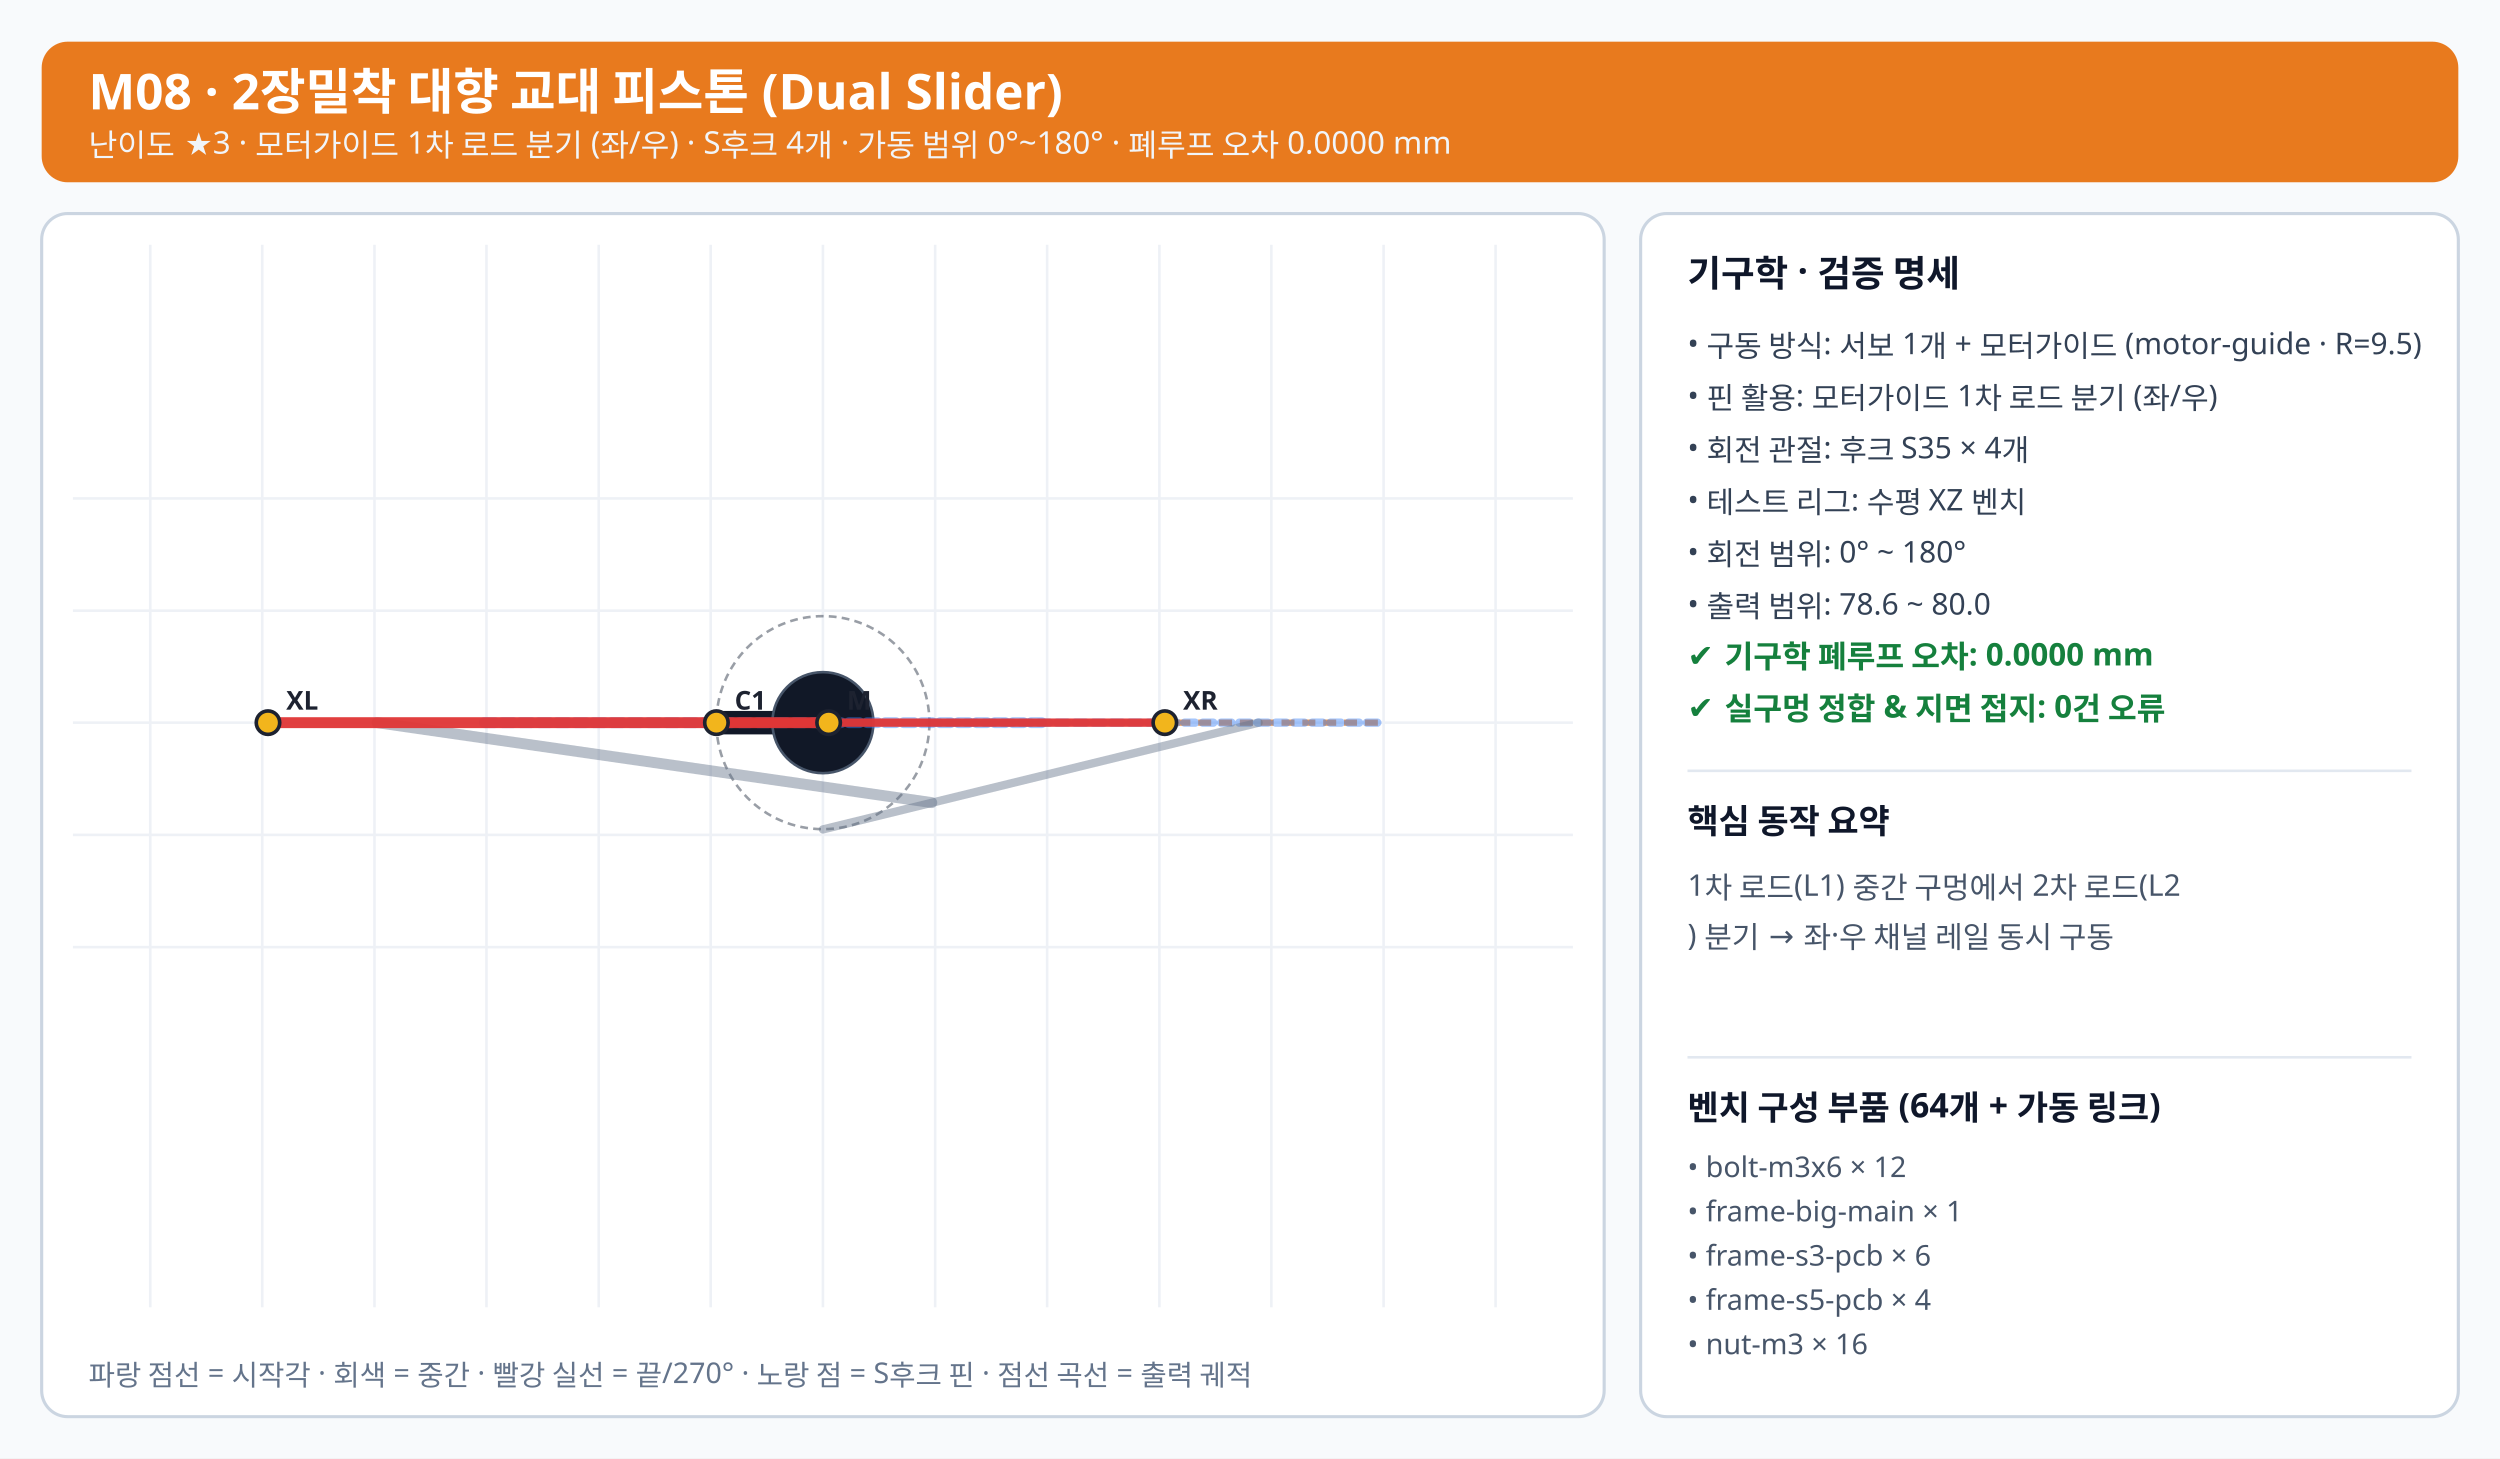
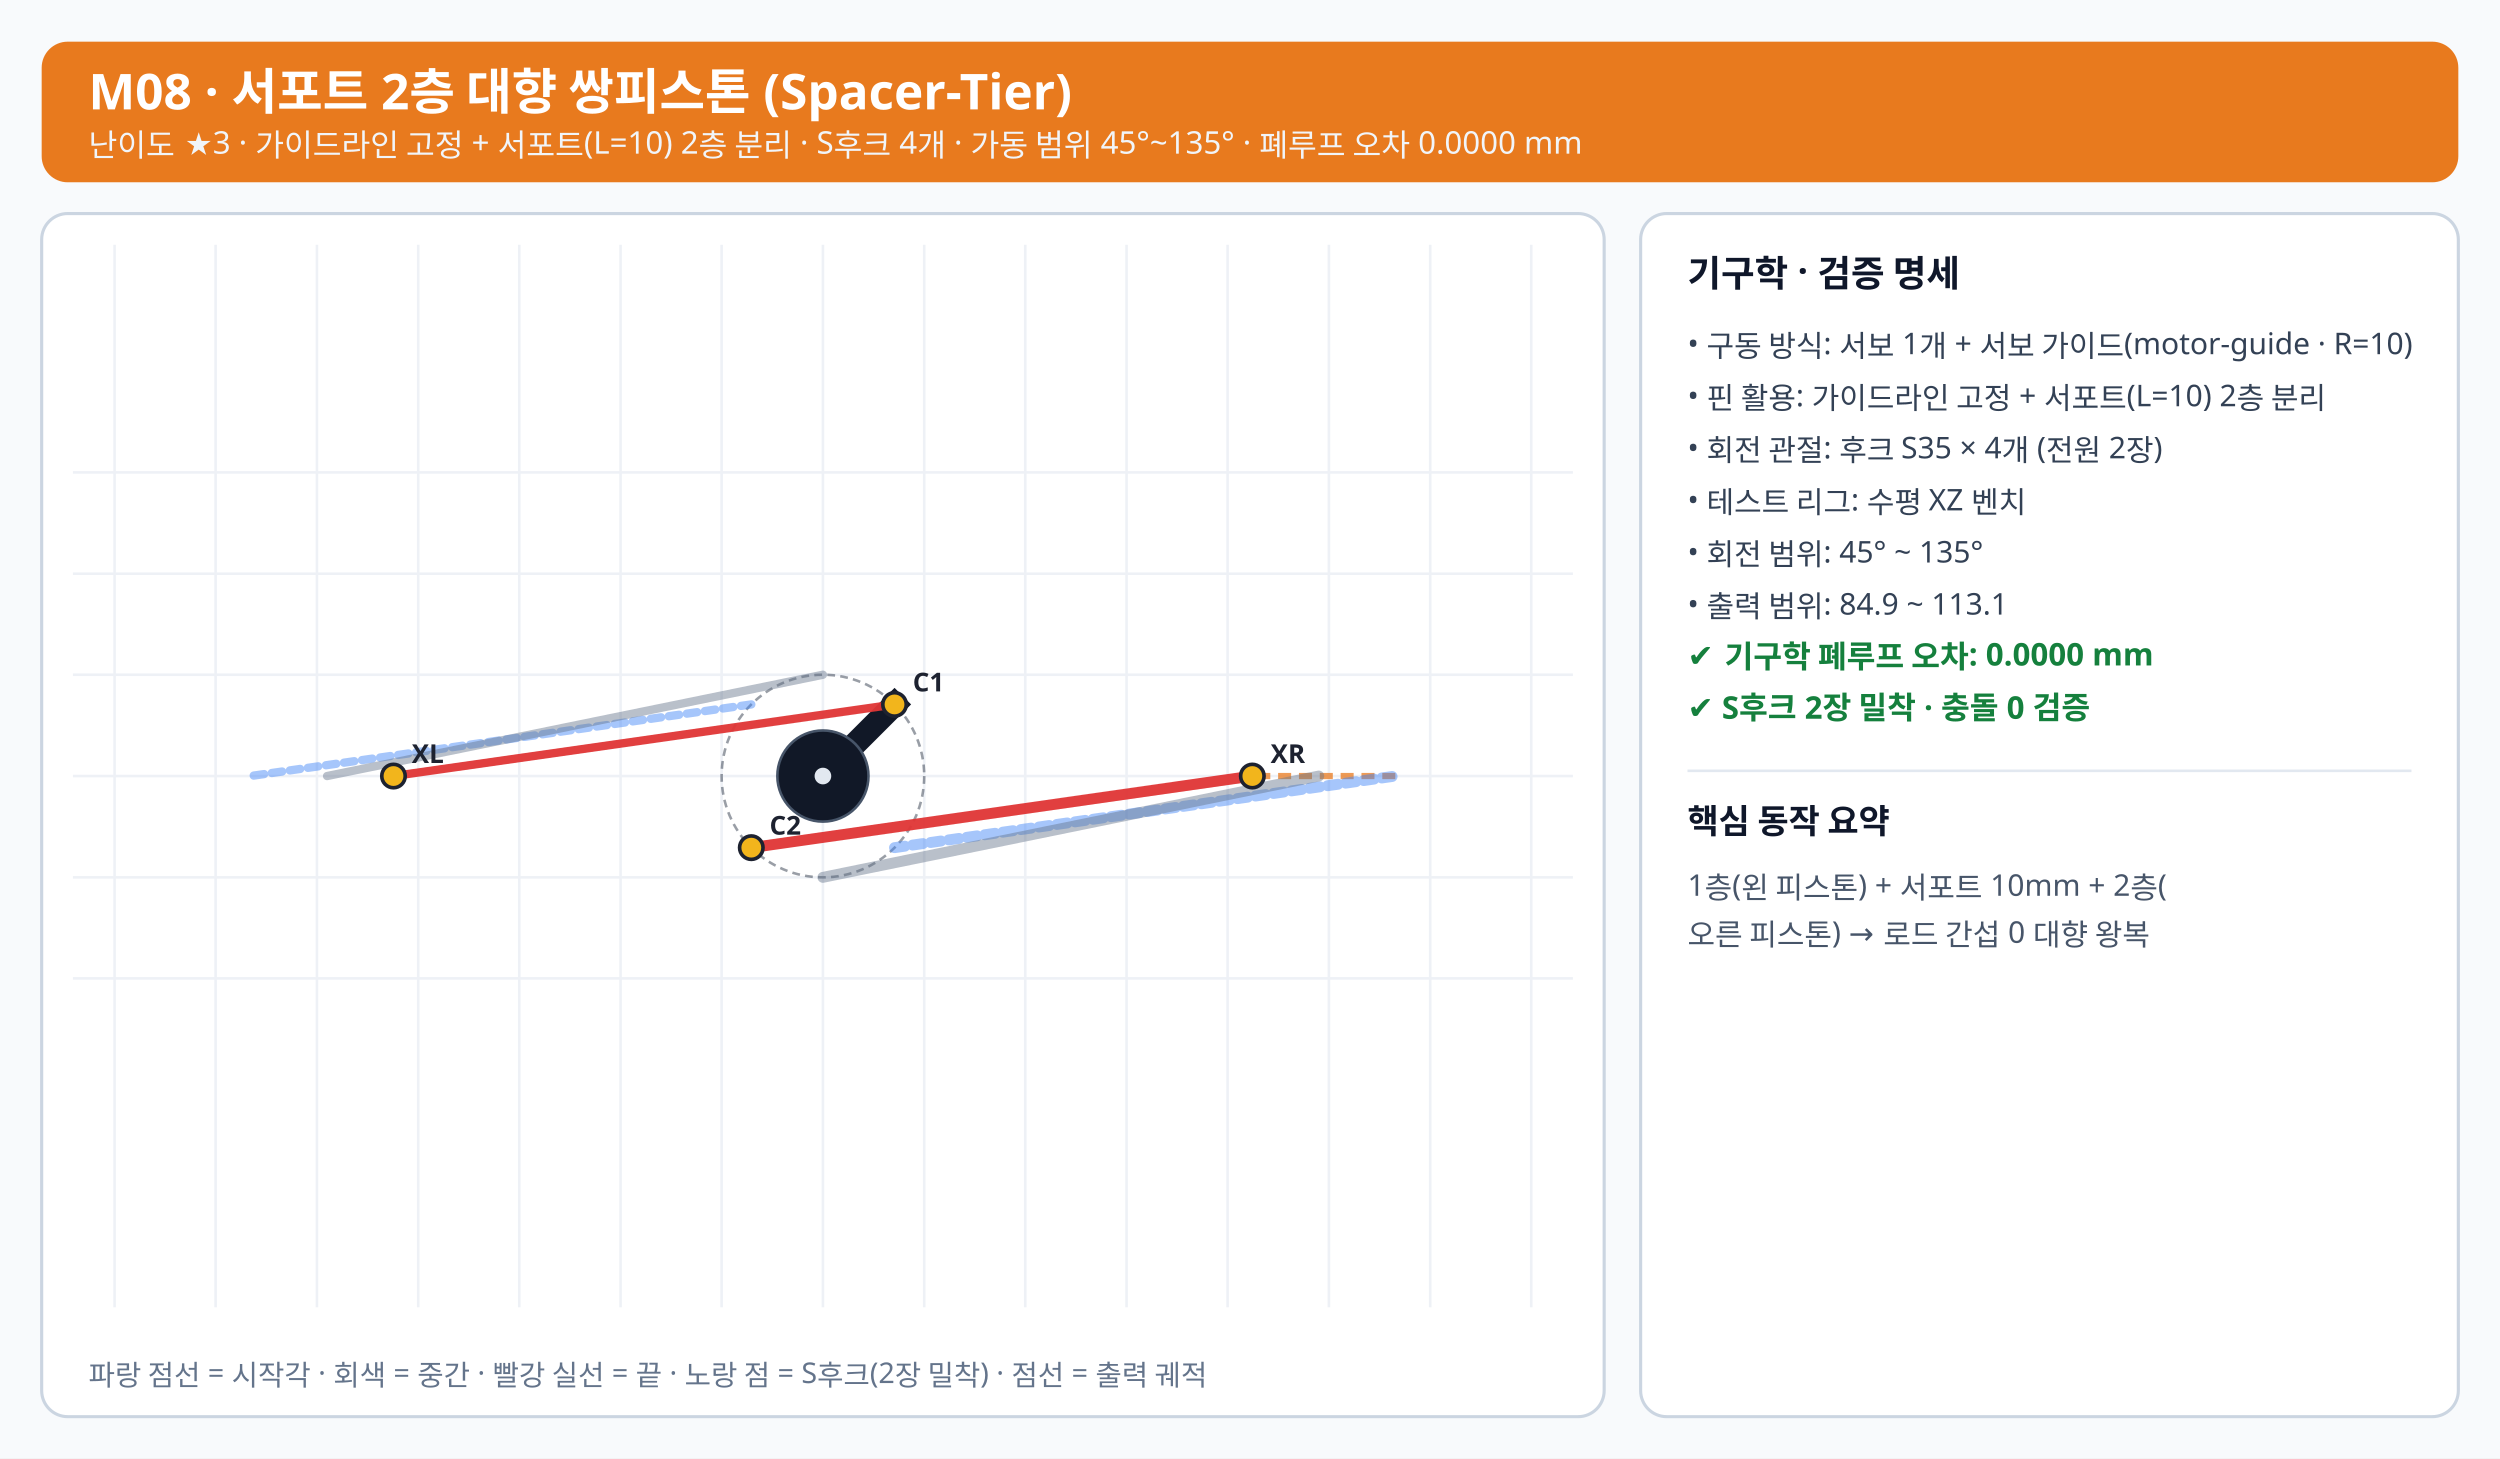
<svg xmlns="http://www.w3.org/2000/svg" viewBox="0 0 960 560" font-family="Pretendard,Apple SD Gothic Neo,sans-serif">
  <rect width="960" height="560" fill="#f8fafc" />
  <rect x="16" y="16" width="928" height="54" rx="10" fill="#e87a1e" />
-   <text x="34" y="42" fill="#fff" font-size="19" font-weight="800">M08 · 2장밀착 대향 교대 피스톤 (Dual Slider)</text>
-   <text x="34" y="60" fill="#f1f5f9" font-size="12">난이도 ★3 · 모터가이드 1차 로드 분기 (좌/우) · S후크 4개 · 가동 범위 0°~180° · 폐루프 오차 0.0000 mm</text>
+   <text x="34" y="42" fill="#fff" font-size="19" font-weight="800">M08 · 서포트 2층 대향 쌍피스톤 (Spacer-Tier)</text>
+   <text x="34" y="60" fill="#f1f5f9" font-size="12">난이도 ★3 · 가이드라인 고정 + 서포트(L=10) 2층 분리 · S후크 4개 · 가동 범위 45°~135° · 폐루프 오차 0.0000 mm</text>
  <rect x="16" y="82" width="600" height="462" rx="10" fill="#fff" stroke="#cbd5e1" stroke-width="1.2" />
-   <line x1="57.7" y1="94" x2="57.7" y2="502" stroke="#eef1f6" stroke-width="1" />
-   <line x1="100.7" y1="94" x2="100.7" y2="502" stroke="#eef1f6" stroke-width="1" />
-   <line x1="143.8" y1="94" x2="143.8" y2="502" stroke="#eef1f6" stroke-width="1" />
-   <line x1="186.8" y1="94" x2="186.8" y2="502" stroke="#eef1f6" stroke-width="1" />
-   <line x1="229.9" y1="94" x2="229.9" y2="502" stroke="#eef1f6" stroke-width="1" />
-   <line x1="272.9" y1="94" x2="272.9" y2="502" stroke="#eef1f6" stroke-width="1" />
+   <line x1="44.0" y1="94" x2="44.0" y2="502" stroke="#eef1f6" stroke-width="1" />
+   <line x1="82.8" y1="94" x2="82.8" y2="502" stroke="#eef1f6" stroke-width="1" />
+   <line x1="121.7" y1="94" x2="121.7" y2="502" stroke="#eef1f6" stroke-width="1" />
+   <line x1="160.6" y1="94" x2="160.6" y2="502" stroke="#eef1f6" stroke-width="1" />
+   <line x1="199.4" y1="94" x2="199.4" y2="502" stroke="#eef1f6" stroke-width="1" />
+   <line x1="238.3" y1="94" x2="238.3" y2="502" stroke="#eef1f6" stroke-width="1" />
+   <line x1="277.1" y1="94" x2="277.1" y2="502" stroke="#eef1f6" stroke-width="1" />
  <line x1="316.0" y1="94" x2="316.0" y2="502" stroke="#eef1f6" stroke-width="1" />
-   <line x1="359.1" y1="94" x2="359.1" y2="502" stroke="#eef1f6" stroke-width="1" />
-   <line x1="402.1" y1="94" x2="402.1" y2="502" stroke="#eef1f6" stroke-width="1" />
-   <line x1="445.2" y1="94" x2="445.2" y2="502" stroke="#eef1f6" stroke-width="1" />
-   <line x1="488.2" y1="94" x2="488.2" y2="502" stroke="#eef1f6" stroke-width="1" />
-   <line x1="531.3" y1="94" x2="531.3" y2="502" stroke="#eef1f6" stroke-width="1" />
-   <line x1="574.3" y1="94" x2="574.3" y2="502" stroke="#eef1f6" stroke-width="1" />
-   <line x1="28" y1="191.4" x2="604" y2="191.4" stroke="#eef1f6" stroke-width="1" />
-   <line x1="28" y1="234.5" x2="604" y2="234.5" stroke="#eef1f6" stroke-width="1" />
-   <line x1="28" y1="277.5" x2="604" y2="277.5" stroke="#eef1f6" stroke-width="1" />
-   <line x1="28" y1="320.6" x2="604" y2="320.6" stroke="#eef1f6" stroke-width="1" />
-   <line x1="28" y1="363.7" x2="604" y2="363.7" stroke="#eef1f6" stroke-width="1" />
-   <circle cx="316.0" cy="277.5" r="40.9" fill="none" stroke="#1e293b" stroke-width="1" stroke-opacity="0.45" stroke-dasharray="3 2" />
-   <line x1="316.0" y1="277.5" x2="275.1" y2="277.5" stroke="#111827" stroke-width="9.0" stroke-linecap="round" />
-   <circle cx="316.0" cy="277.5" r="19.4" fill="#111827" stroke="#475569" stroke-width="1" />
-   <circle cx="316.0" cy="277.5" r="3.2" fill="#e2e8f0" />
-   <polyline points="529.1,277.5 529.1,277.5 529.0,277.5 528.8,277.5 528.6,277.5 528.3,277.5 528.0,277.5 527.6,277.5 527.2,277.5 526.6,277.5 526.1,277.5 525.5,277.5 524.8,277.5 524.0,277.5 523.3,277.5 522.4,277.5 521.5,277.5 520.6,277.5 519.6,277.5 518.6,277.5 517.5,277.5 516.4,277.5 515.3,277.5 514.1,277.5 512.9,277.5 511.6,277.5 510.4,277.5 509.0,277.5 507.7,277.5 506.4,277.5 505.0,277.5 503.6,277.5 502.2,277.5 500.7,277.5 499.3,277.5 497.9,277.5 496.4,277.5 494.9,277.5 493.5,277.5 492.0,277.5 490.5,277.5 489.1,277.5 487.6,277.5 486.2,277.5 484.7,277.5 483.3,277.5 481.9,277.5 480.5,277.5 479.1,277.5 477.7,277.5 476.3,277.5 475.0,277.5 473.7,277.5 472.4,277.5 471.1,277.5 469.9,277.5 468.7,277.5 467.5,277.5 466.3,277.5 465.2,277.5 464.1,277.5 463.0,277.5 462.0,277.5 461.0,277.5 460.0,277.5 459.0,277.5 458.1,277.5 457.3,277.5 456.4,277.5 455.6,277.5 454.9,277.5 454.1,277.5 453.4,277.5 452.8,277.5 452.2,277.5 451.6,277.5 451.0,277.5 450.5,277.5 450.0,277.5 449.6,277.5 449.2,277.5 448.9,277.5 448.5,277.5 448.2,277.5 448.0,277.5 447.8,277.5 447.6,277.5 447.5,277.5 447.4,277.5 447.3,277.5 447.3,277.5" fill="none" stroke="#e87a1e" stroke-width="2.4" stroke-opacity="0.75" stroke-dasharray="5 3" />
-   <line x1="356.9" y1="277.5" x2="529.1" y2="277.5" stroke="#3b82f6" stroke-width="3.2" stroke-linecap="round" stroke-opacity="0.45" stroke-dasharray="4 3" />
-   <line x1="400.0" y1="277.5" x2="184.7" y2="277.5" stroke="#3b82f6" stroke-width="4.2" stroke-linecap="round" stroke-opacity="0.45" stroke-dasharray="4 3" />
-   <line x1="316.0" y1="318.5" x2="483.3" y2="277.5" stroke="#64748b" stroke-width="3.2" stroke-linecap="round" stroke-opacity="0.45" />
-   <line x1="357.8" y1="308.2" x2="144.8" y2="277.5" stroke="#64748b" stroke-width="4.2" stroke-linecap="round" stroke-opacity="0.45" />
-   <line x1="275.1" y1="277.5" x2="447.3" y2="277.5" stroke="#e03636" stroke-width="3.2" stroke-linecap="round" stroke-opacity="0.95" />
-   <line x1="318.2" y1="277.5" x2="102.9" y2="277.5" stroke="#e03636" stroke-width="4.2" stroke-linecap="round" stroke-opacity="0.95" />
-   <circle cx="275.1" cy="277.5" r="4.5" fill="#f2b51c" stroke="#1d2230" stroke-width="1.4" />
-   <text x="282.1" y="272.5" font-size="10" font-weight="700" fill="#1d2230">C1</text>
-   <circle cx="318.2" cy="277.5" r="4.5" fill="#f2b51c" stroke="#1d2230" stroke-width="1.4" />
-   <text x="325.2" y="272.5" font-size="10" font-weight="700" fill="#1d2230">M</text>
-   <circle cx="447.3" cy="277.5" r="4.5" fill="#f2b51c" stroke="#1d2230" stroke-width="1.4" />
-   <text x="454.3" y="272.5" font-size="10" font-weight="700" fill="#1d2230">XR</text>
-   <circle cx="102.9" cy="277.5" r="4.5" fill="#f2b51c" stroke="#1d2230" stroke-width="1.4" />
-   <text x="109.9" y="272.5" font-size="10" font-weight="700" fill="#1d2230">XL</text>
-   <text x="34" y="532" fill="#64748b" font-size="11">파랑 점선 = 시작각 · 회색 = 중간 · 빨강 실선 = 끝/270° · 노랑 점 = S후크 핀 · 점선 곡선 = 출력 궤적</text>
+   <line x1="354.9" y1="94" x2="354.9" y2="502" stroke="#eef1f6" stroke-width="1" />
+   <line x1="393.7" y1="94" x2="393.7" y2="502" stroke="#eef1f6" stroke-width="1" />
+   <line x1="432.6" y1="94" x2="432.6" y2="502" stroke="#eef1f6" stroke-width="1" />
+   <line x1="471.4" y1="94" x2="471.4" y2="502" stroke="#eef1f6" stroke-width="1" />
+   <line x1="510.3" y1="94" x2="510.3" y2="502" stroke="#eef1f6" stroke-width="1" />
+   <line x1="549.2" y1="94" x2="549.2" y2="502" stroke="#eef1f6" stroke-width="1" />
+   <line x1="588.0" y1="94" x2="588.0" y2="502" stroke="#eef1f6" stroke-width="1" />
+   <line x1="28" y1="181.4" x2="604" y2="181.4" stroke="#eef1f6" stroke-width="1" />
+   <line x1="28" y1="220.3" x2="604" y2="220.3" stroke="#eef1f6" stroke-width="1" />
+   <line x1="28" y1="259.1" x2="604" y2="259.1" stroke="#eef1f6" stroke-width="1" />
+   <line x1="28" y1="298.0" x2="604" y2="298.0" stroke="#eef1f6" stroke-width="1" />
+   <line x1="28" y1="336.9" x2="604" y2="336.9" stroke="#eef1f6" stroke-width="1" />
+   <line x1="28" y1="375.7" x2="604" y2="375.7" stroke="#eef1f6" stroke-width="1" />
+   <circle cx="316.0" cy="298.0" r="38.9" fill="none" stroke="#1e293b" stroke-width="1" stroke-opacity="0.45" stroke-dasharray="3 2" />
+   <line x1="316.0" y1="298.0" x2="343.5" y2="270.5" stroke="#111827" stroke-width="9.0" stroke-linecap="square" />
+   <circle cx="316.0" cy="298.0" r="17.5" fill="#111827" stroke="#475569" stroke-width="1" />
+   <circle cx="316.0" cy="298.0" r="3.2" fill="#e2e8f0" />
+   <polyline points="535.8,298.0 534.7,298.0 533.6,298.0 532.4,298.0 531.2,298.0 530.0,298.0 528.7,298.0 527.4,298.0 526.1,298.0 524.8,298.0 523.5,298.0 522.2,298.0 520.8,298.0 519.4,298.0 518.1,298.0 516.7,298.0 515.3,298.0 513.9,298.0 512.5,298.0 511.2,298.0 509.8,298.0 508.4,298.0 507.1,298.0 505.7,298.0 504.4,298.0 503.0,298.0 501.7,298.0 500.4,298.0 499.1,298.0 497.8,298.0 496.6,298.0 495.4,298.0 494.1,298.0 493.0,298.0 491.8,298.0 490.7,298.0 489.5,298.0 488.5,298.0 487.4,298.0 486.4,298.0 485.4,298.0 484.4,298.0 483.5,298.0 482.6,298.0 481.7,298.0 480.9,298.0" fill="none" stroke="#e87a1e" stroke-width="2.4" stroke-opacity="0.75" stroke-dasharray="5 3" />
+   <line x1="288.5" y1="270.5" x2="96.2" y2="298.0" stroke="#3b82f6" stroke-width="3.2" stroke-linecap="round" stroke-opacity="0.45" stroke-dasharray="4 3" />
+   <line x1="343.5" y1="325.5" x2="535.8" y2="298.0" stroke="#3b82f6" stroke-width="4.2" stroke-linecap="round" stroke-opacity="0.45" stroke-dasharray="4 3" />
+   <line x1="316.0" y1="259.1" x2="125.6" y2="298.0" stroke="#64748b" stroke-width="3.2" stroke-linecap="round" stroke-opacity="0.45" />
+   <line x1="316.0" y1="336.9" x2="506.4" y2="298.0" stroke="#64748b" stroke-width="4.2" stroke-linecap="round" stroke-opacity="0.45" />
+   <line x1="343.5" y1="270.5" x2="151.1" y2="298.0" stroke="#e03636" stroke-width="3.2" stroke-linecap="round" stroke-opacity="0.95" />
+   <line x1="288.5" y1="325.5" x2="480.9" y2="298.0" stroke="#e03636" stroke-width="4.2" stroke-linecap="round" stroke-opacity="0.95" />
+   <circle cx="343.5" cy="270.5" r="4.5" fill="#f2b51c" stroke="#1d2230" stroke-width="1.4" />
+   <text x="350.5" y="265.5" font-size="10" font-weight="700" fill="#1d2230">C1</text>
+   <circle cx="288.5" cy="325.5" r="4.5" fill="#f2b51c" stroke="#1d2230" stroke-width="1.4" />
+   <text x="295.5" y="320.5" font-size="10" font-weight="700" fill="#1d2230">C2</text>
+   <circle cx="480.9" cy="298.0" r="4.5" fill="#f2b51c" stroke="#1d2230" stroke-width="1.4" />
+   <text x="487.9" y="293.0" font-size="10" font-weight="700" fill="#1d2230">XR</text>
+   <circle cx="151.1" cy="298.0" r="4.5" fill="#f2b51c" stroke="#1d2230" stroke-width="1.4" />
+   <text x="158.1" y="293.0" font-size="10" font-weight="700" fill="#1d2230">XL</text>
+   <text x="34" y="532" fill="#64748b" font-size="11">파랑 점선 = 시작각 · 회색 = 중간 · 빨강 실선 = 끝 · 노랑 점 = S후크(2장 밀착) · 점선 = 출력 궤적</text>
  <rect x="630" y="82" width="314" height="462" rx="10" fill="#fff" stroke="#cbd5e1" stroke-width="1.2" />
  <text x="648" y="110" fill="#0f172a" font-size="14" font-weight="800">기구학 · 검증 명세</text>
-   <text x="648" y="136" fill="#334155" font-size="11.5">• 구동 방식: 서보 1개 + 모터가이드 (motor-guide · R=9.5)</text>
-   <text x="648" y="156" fill="#334155" font-size="11.5">• 핀 활용: 모터가이드 1차 로드 분기 (좌/우)</text>
-   <text x="648" y="176" fill="#334155" font-size="11.5">• 회전 관절: 후크 S35 × 4개</text>
+   <text x="648" y="136" fill="#334155" font-size="11.5">• 구동 방식: 서보 1개 + 서보 가이드(motor-guide · R=10)</text>
+   <text x="648" y="156" fill="#334155" font-size="11.5">• 핀 활용: 가이드라인 고정 + 서포트(L=10) 2층 분리</text>
+   <text x="648" y="176" fill="#334155" font-size="11.5">• 회전 관절: 후크 S35 × 4개 (전원 2장)</text>
  <text x="648" y="196" fill="#334155" font-size="11.5">• 테스트 리그: 수평 XZ 벤치</text>
-   <text x="648" y="216" fill="#334155" font-size="11.5">• 회전 범위: 0° ~ 180°</text>
-   <text x="648" y="236" fill="#334155" font-size="11.5">• 출력 범위: 78.6 ~ 80.0</text>
+   <text x="648" y="216" fill="#334155" font-size="11.5">• 회전 범위: 45° ~ 135°</text>
+   <text x="648" y="236" fill="#334155" font-size="11.5">• 출력 범위: 84.9 ~ 113.1</text>
  <text x="648" y="256" fill="#15803d" font-size="12" font-weight="800">✔ 기구학 폐루프 오차: 0.0000 mm</text>
-   <text x="648" y="276" fill="#15803d" font-size="12" font-weight="800">✔ 실구멍 정합 &amp; 지면 접지: 0건 오류</text>
+   <text x="648" y="276" fill="#15803d" font-size="12" font-weight="800">✔ S후크 2장 밀착 · 충돌 0 검증</text>
  <line x1="648" y1="296" x2="926" y2="296" stroke="#e2e8f0" />
  <text x="648" y="320" fill="#0f172a" font-size="13" font-weight="800">핵심 동작 요약</text>
-   <text x="648" y="344" fill="#475569" font-size="11.5">1차 로드(L1) 중간 구멍에서 2차 로드(L2</text>
-   <text x="648" y="363" fill="#475569" font-size="11.5">) 분기 → 좌·우 채널 레일 동시 구동</text>
-   <line x1="648" y1="406" x2="926" y2="406" stroke="#e2e8f0" />
-   <text x="648" y="430" fill="#0f172a" font-size="13" font-weight="800">벤치 구성 부품 (64개 + 가동 링크)</text>
-   <text x="648" y="452" fill="#475569" font-size="11">• bolt-m3x6 × 12</text>
-   <text x="648" y="469" fill="#475569" font-size="11">• frame-big-main × 1</text>
-   <text x="648" y="486" fill="#475569" font-size="11">• frame-s3-pcb × 6</text>
-   <text x="648" y="503" fill="#475569" font-size="11">• frame-s5-pcb × 4</text>
-   <text x="648" y="520" fill="#475569" font-size="11">• nut-m3 × 16</text>
+   <text x="648" y="344" fill="#475569" font-size="11.5">1층(왼 피스톤) + 서포트 10mm + 2층(</text>
+   <text x="648" y="363" fill="#475569" font-size="11.5">오른 피스톤) → 로드 간섭 0 대향 왕복</text>
</svg>
